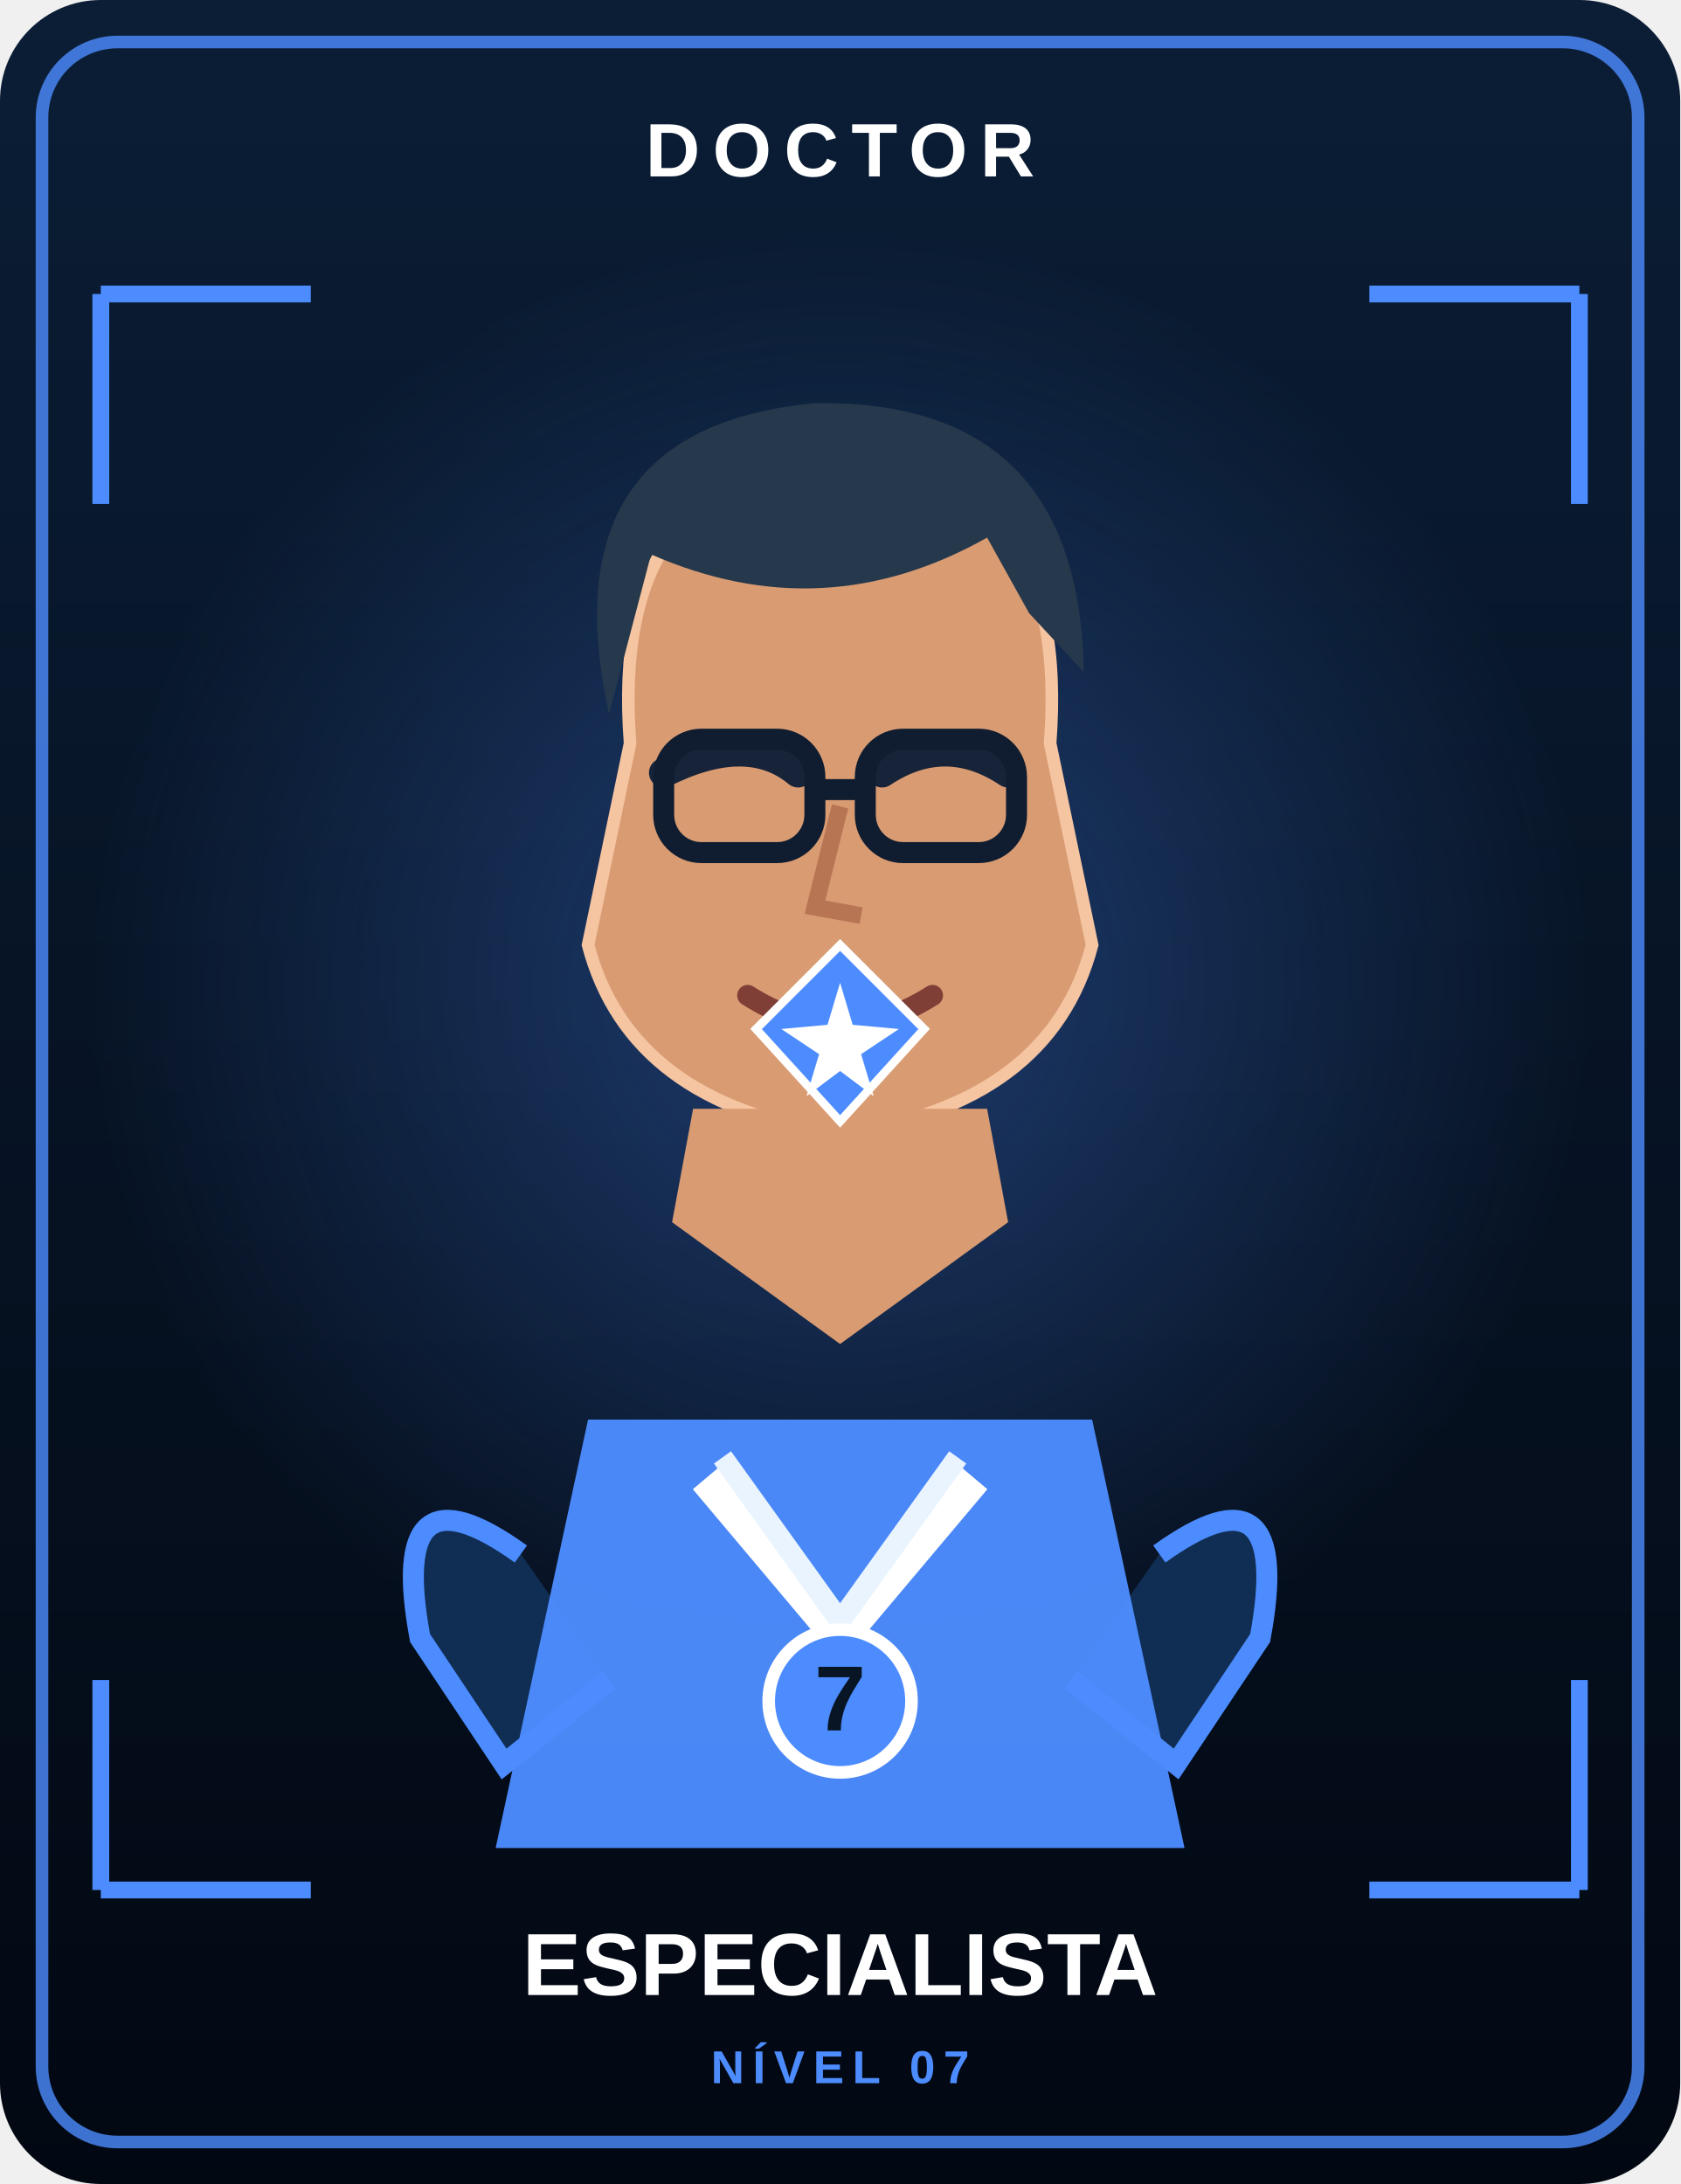
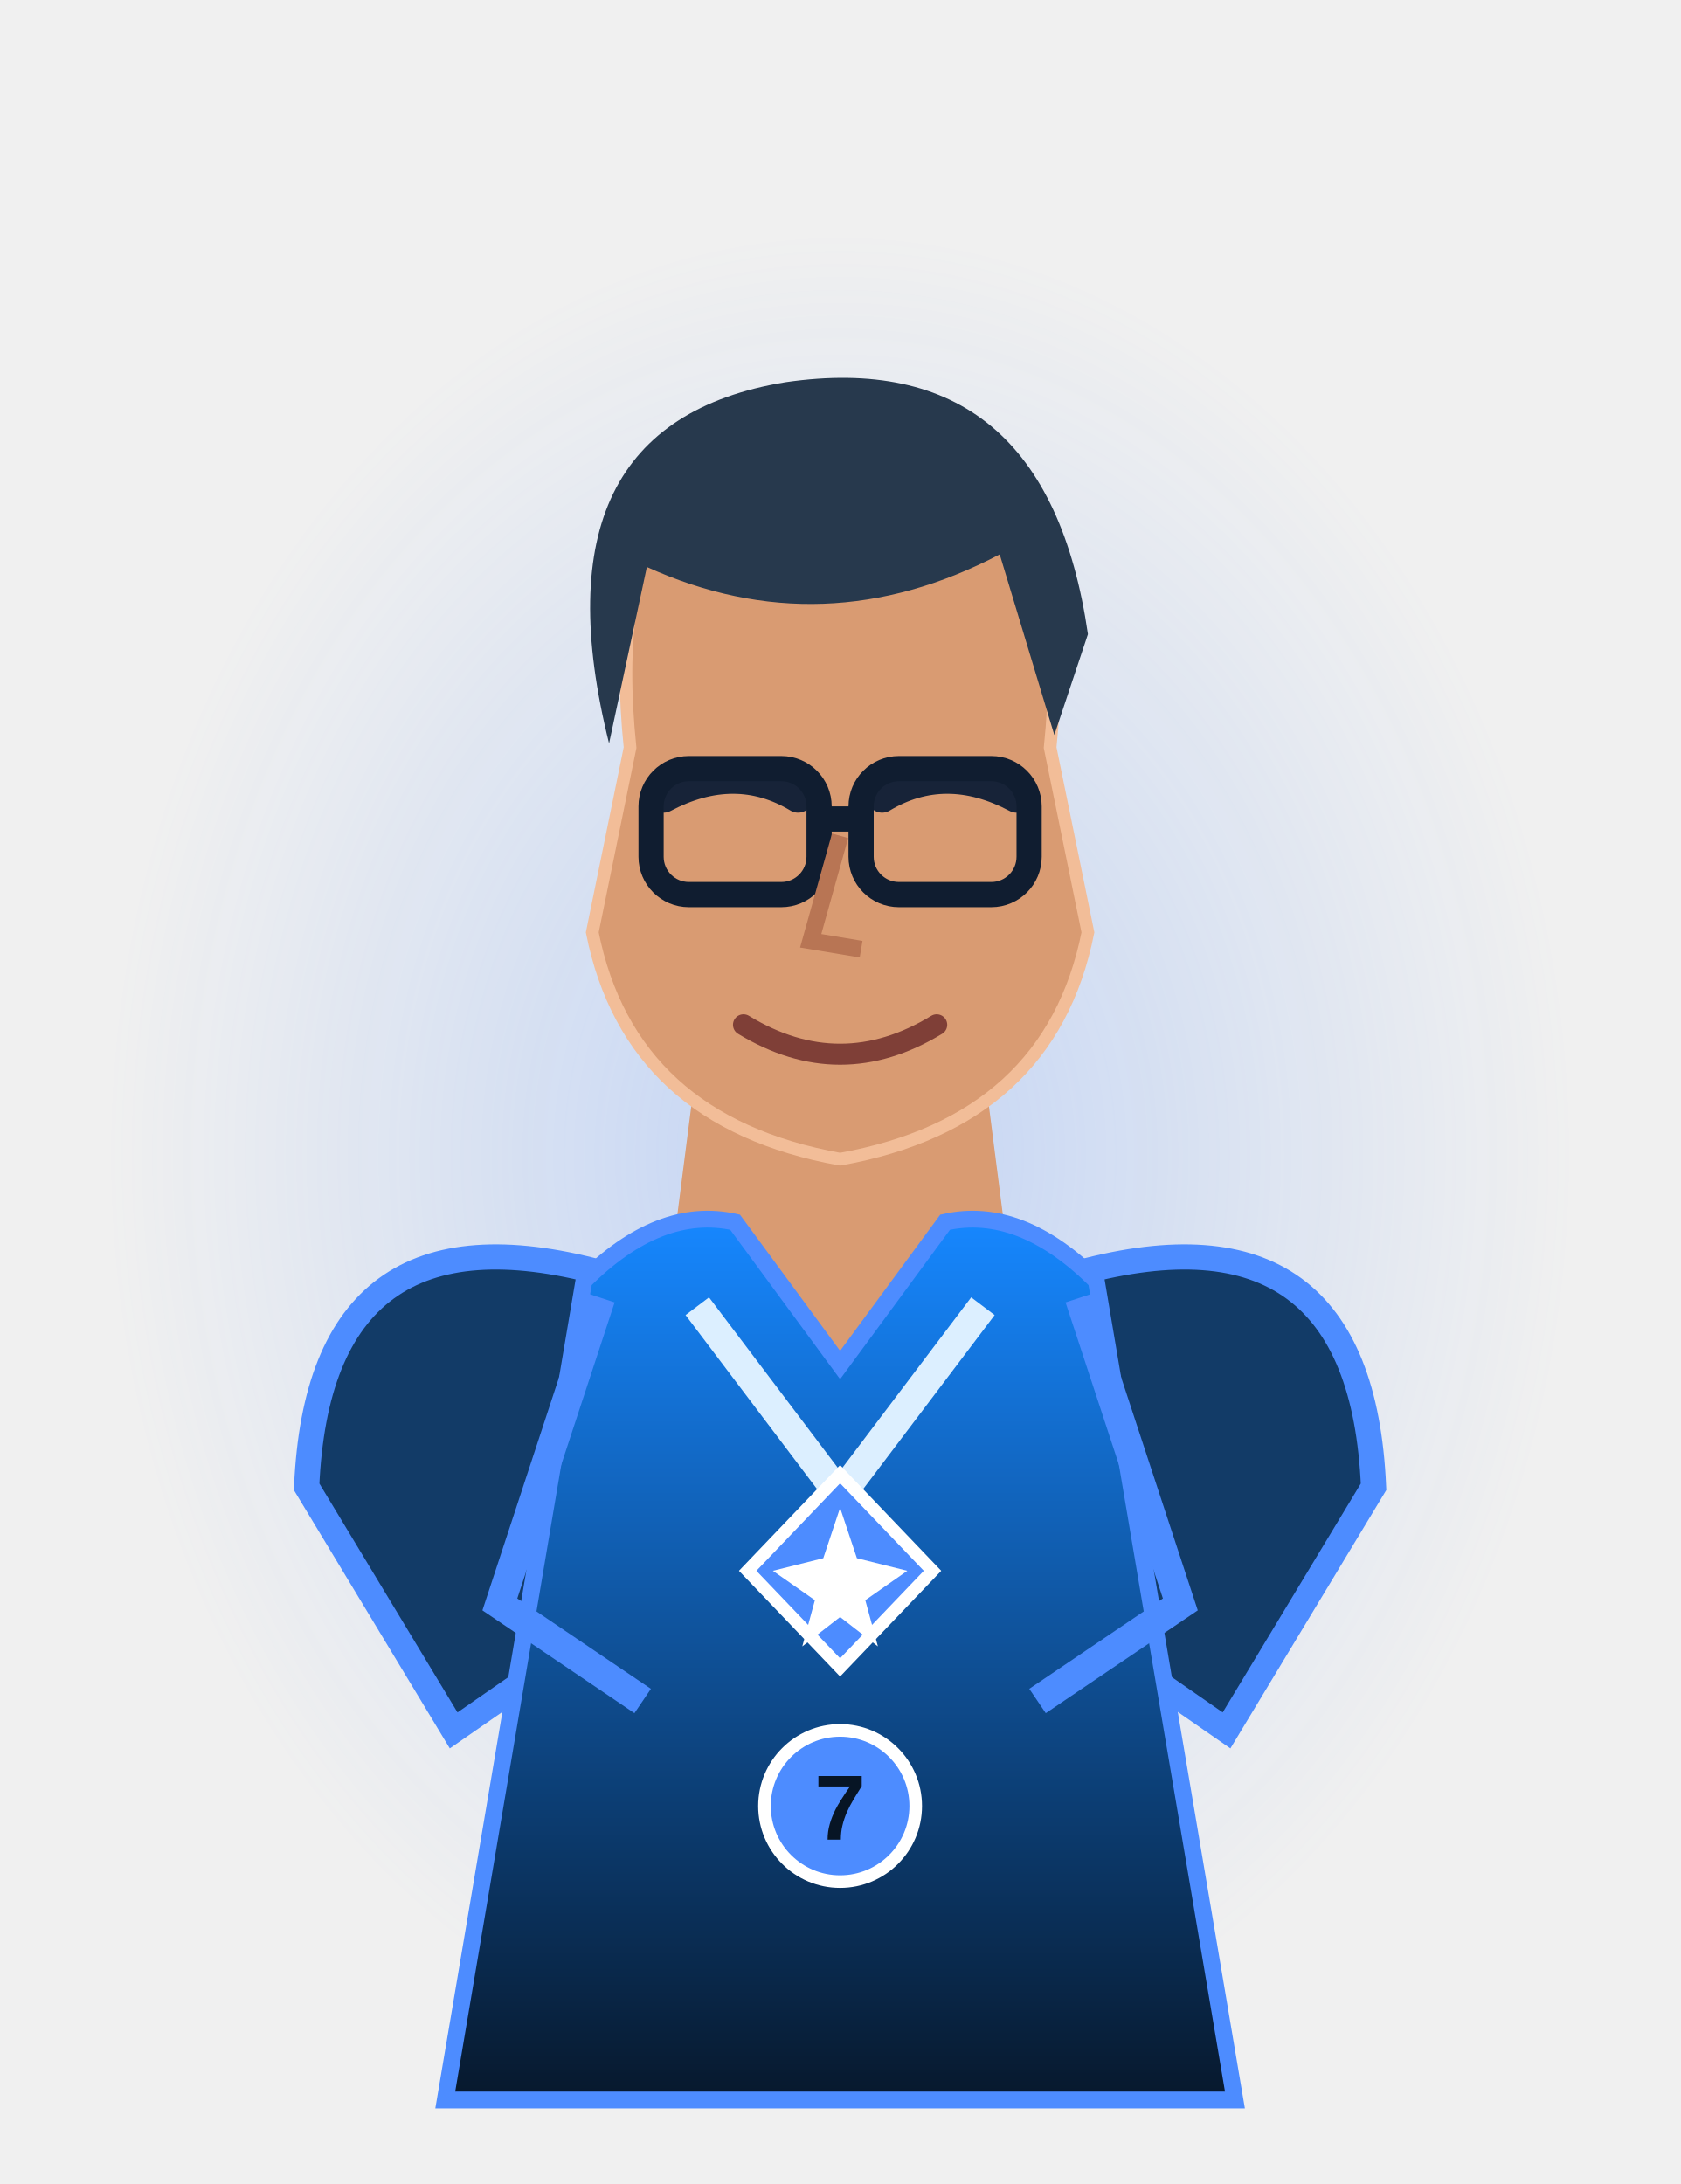
- <svg xmlns="http://www.w3.org/2000/svg" viewBox="0 0 400 520" role="img" aria-label="Doctor Especialista, nível 07">
+ <svg xmlns="http://www.w3.org/2000/svg" viewBox="0 0 400 520" role="img" aria-label="Avatar Doctor Especialista, nível 07">
  <defs>
-     <linearGradient id="bg" x2="0" y2="1">
-       <stop stop-color="#0b1e36" />
-       <stop offset="1" stop-color="#020812" />
-     </linearGradient>
-     <radialGradient id="glow">
-       <stop stop-color="#4d8cff" stop-opacity=".34" />
+     <radialGradient id="a">
+       <stop stop-color="#4d8cff" stop-opacity=".28" />
      <stop offset="1" stop-color="#4d8cff" stop-opacity="0" />
    </radialGradient>
+     <linearGradient id="coat" x2="0" y2="1">
+       <stop stop-color="#1687ff" />
+       <stop offset="1" stop-color="#07182c" />
+     </linearGradient>
  </defs>
-   <rect width="400" height="520" rx="24" fill="url(#bg)" />
-   <circle cx="200" cy="235" r="180" fill="url(#glow)" />
-   <rect x="10" y="10" width="380" height="500" rx="18" fill="none" stroke="#4d8cff" stroke-width="3" opacity=".8" />
-   <path d="M24 70 H74 M24 70 V120 M376 70 H326 M376 70 V120 M24 450 H74 M24 450 V400 M376 450 H326 M376 450 V400" stroke="#4d8cff" stroke-width="4" fill="none" />
-   <text x="200" y="42" text-anchor="middle" font-family="Arial,sans-serif" font-size="18" font-weight="900" fill="#fff" letter-spacing="3">DOCTOR</text>
-   <path d="M150 177 Q145 111 200 111 Q255 111 250 177 L260 225 Q250 263 200 270 Q150 263 140 225Z" fill="#d99b72" stroke="#f5c4a1" stroke-width="3" />
-   <path d="M145 170 Q130 102 194 96 Q257 95 258 160 L245 146 L235 128 Q196 150 155 132Z" fill="#26384b" />
-   <path d="M158 184 Q178 174 190 184 M210 184 Q225 174 240 184" stroke="#172338" stroke-width="7" stroke-linecap="round" fill="none" />
-   <rect x="158" y="176" width="36" height="27" rx="9" fill="none" stroke="#101d30" stroke-width="5" />
-   <rect x="206" y="176" width="36" height="27" rx="9" fill="none" stroke="#101d30" stroke-width="5" />
-   <path d="M194 188 H206" stroke="#101d30" stroke-width="5" />
-   <path d="M200 192 L194 216 L205 218" stroke="#b87554" stroke-width="4" fill="none" />
-   <path d="M178 237 Q200 251 222 237" stroke="#7f3f37" stroke-width="5" stroke-linecap="round" fill="none" />
-   <path d="M165 264 L160 291 L200 320 L240 291 L235 264" fill="#d99b72" />
-   <path d="M124 370 Q92 347 100 390 L120 420 L145 400 M276 370 Q308 347 300 390 L280 420 L255 400" fill="#102e54" stroke="#4d8cff" stroke-width="5" />
-   <path d="M140 338 L260 338 L282 440 L118 440Z" fill="#4d8cff" opacity=".96" />
-   <path d="M168 352 L200 390 L232 352" fill="none" stroke="#fff" stroke-width="8" />
-   <path d="M172 347 L200 386 L228 347" fill="none" stroke="#e9f4ff" stroke-width="5" />
-   <circle cx="200" cy="405" r="17" fill="#4d8cff" stroke="#fff" stroke-width="3" />
-   <text x="200" y="412" text-anchor="middle" font-family="Arial" font-size="22" font-weight="900" fill="#071525">7</text>
-   <path d="M180 245 L200 225 L220 245 L200 267Z" fill="#4d8cff" stroke="#fff" stroke-width="2" />
-   <path d="M200 234 L203 244 L214 245 L205 251 L208 261 L200 255 L192 261 L195 251 L186 245 L197 244Z" fill="#fff" />
-   <text x="200" y="475" text-anchor="middle" font-family="Arial,sans-serif" font-size="21" font-weight="900" fill="#fff">ESPECIALISTA</text>
-   <text x="200" y="496" text-anchor="middle" font-family="Arial,sans-serif" font-size="11" font-weight="700" fill="#4d8cff" letter-spacing="2">NÍVEL 07</text>
+   <ellipse cx="200" cy="275" rx="176" ry="220" fill="url(#a)" />
+   <path d="M165 260 L160 299 L200 329 L240 299 L235 260Z" fill="#d99b72" />
+   <path d="M143 303 Q76 285 73 354 L108 412 L157 378 M257 303 Q324 285 327 354 L292 412 L243 378" fill="#123b67" stroke="#4d8cff" stroke-width="6" />
+   <path d="M139 305 Q157 287 175 291 L200 325 L225 291 Q243 287 261 305 L294 500 L106 500Z" fill="url(#coat)" stroke="#4d8cff" stroke-width="4" />
+   <path d="M166 311 L200 356 L234 311" fill="none" stroke="#dcefff" stroke-width="7" />
+   <path d="M200 351 L222 374 L200 397 L178 374Z" fill="#4d8cff" stroke="#fff" stroke-width="3" />
+   <path d="M200 359 L204 371 L216 374 L206 381 L209 392 L200 385 L191 392 L194 381 L184 374 L196 371Z" fill="#fff" />
+   <path d="M150 178 Q142 101 200 101 Q258 101 250 178 L259 222 Q250 267 200 276 Q150 267 141 222Z" fill="#d99b72" stroke="#f2bd98" stroke-width="3" />
+   <path d="M145 177 Q126 101 187 91 Q249 82 259 151 L251 175 L238 132 Q196 154 154 135Z" fill="#27394d" />
+   <path d="M158 190 Q175 181 190 190 M210 190 Q225 181 242 190" stroke="#172338" stroke-width="7" stroke-linecap="round" fill="none" />
+   <rect x="155" y="183" width="40" height="30" rx="9" fill="none" stroke="#101d30" stroke-width="6" />
+   <rect x="205" y="183" width="40" height="30" rx="9" fill="none" stroke="#101d30" stroke-width="6" />
+   <path d="M195 195 H205" stroke="#101d30" stroke-width="6" />
+   <path d="M200 199 L193 224 L205 226" stroke="#b87554" stroke-width="4" fill="none" />
+   <path d="M177 244 Q200 258 223 244" stroke="#7f3f37" stroke-width="5" stroke-linecap="round" fill="none" />
+   <path d="M143 309 L119 382 L153 405 M257 309 L281 382 L247 405" stroke="#4d8cff" stroke-width="7" fill="none" />
+   <circle cx="200" cy="430" r="18" fill="#4d8cff" stroke="#fff" stroke-width="3" />
+   <text x="200" y="438" text-anchor="middle" font-family="Arial" font-size="22" font-weight="900" fill="#071525">7</text>
</svg>
